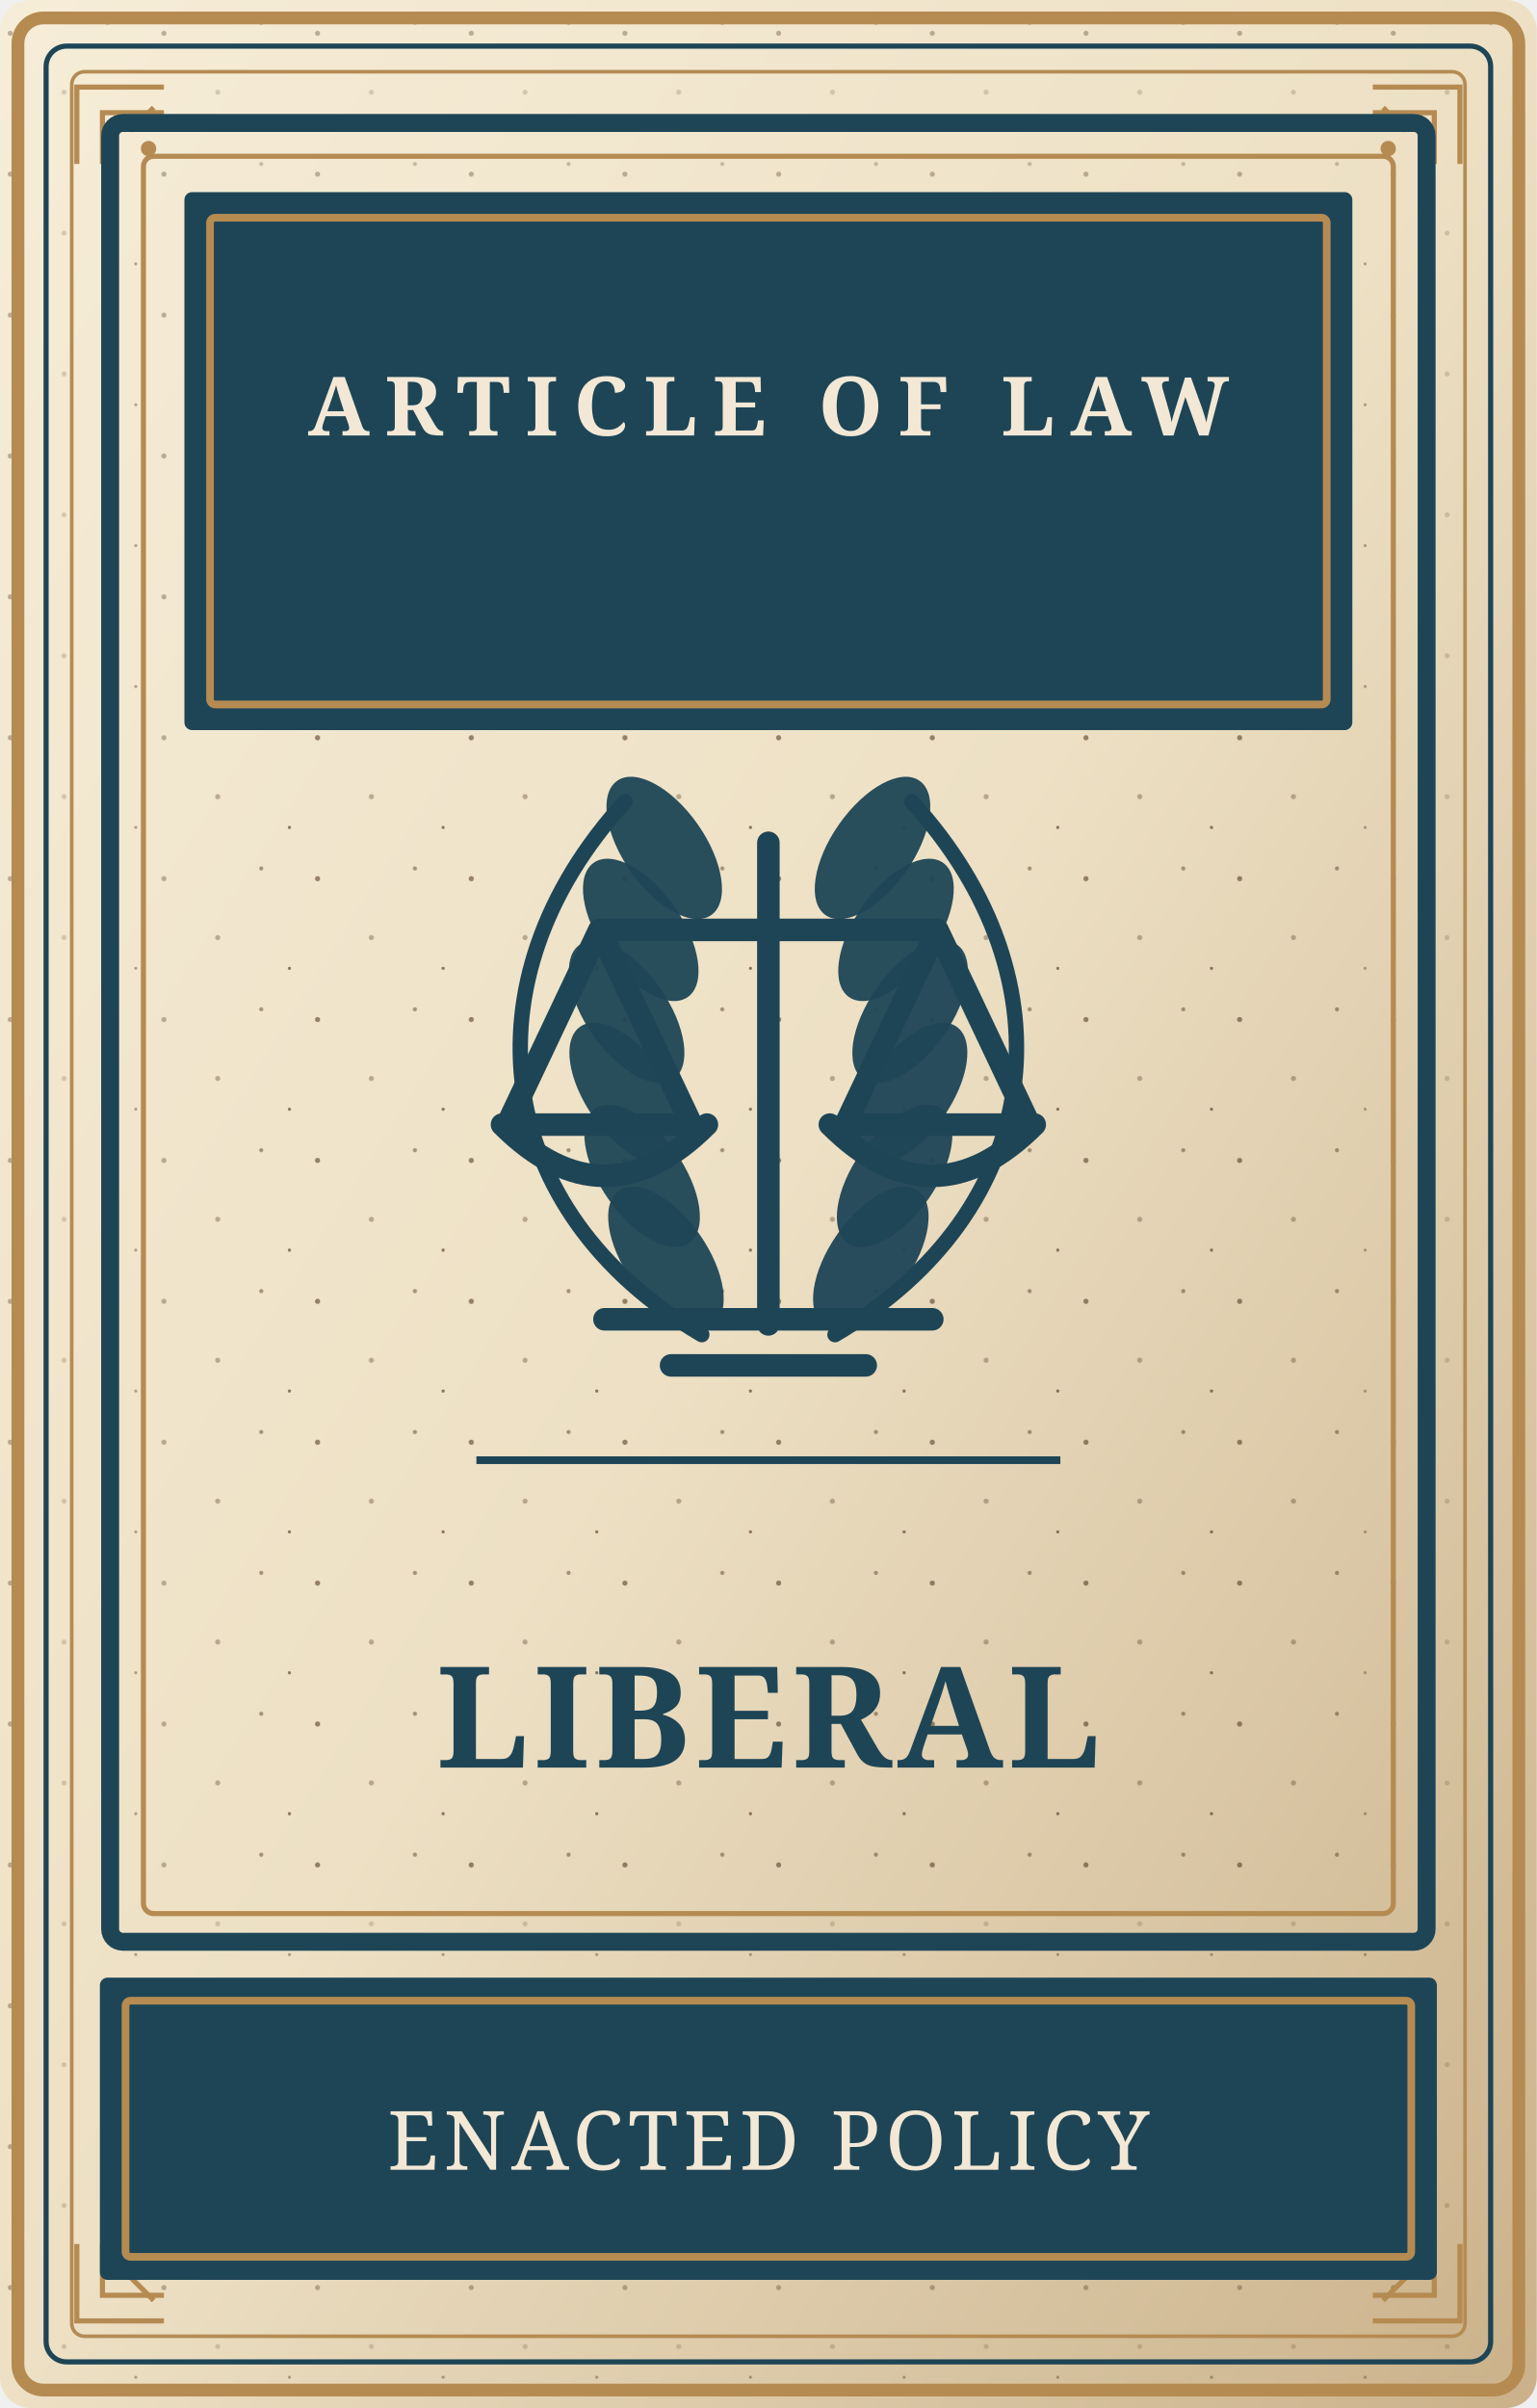
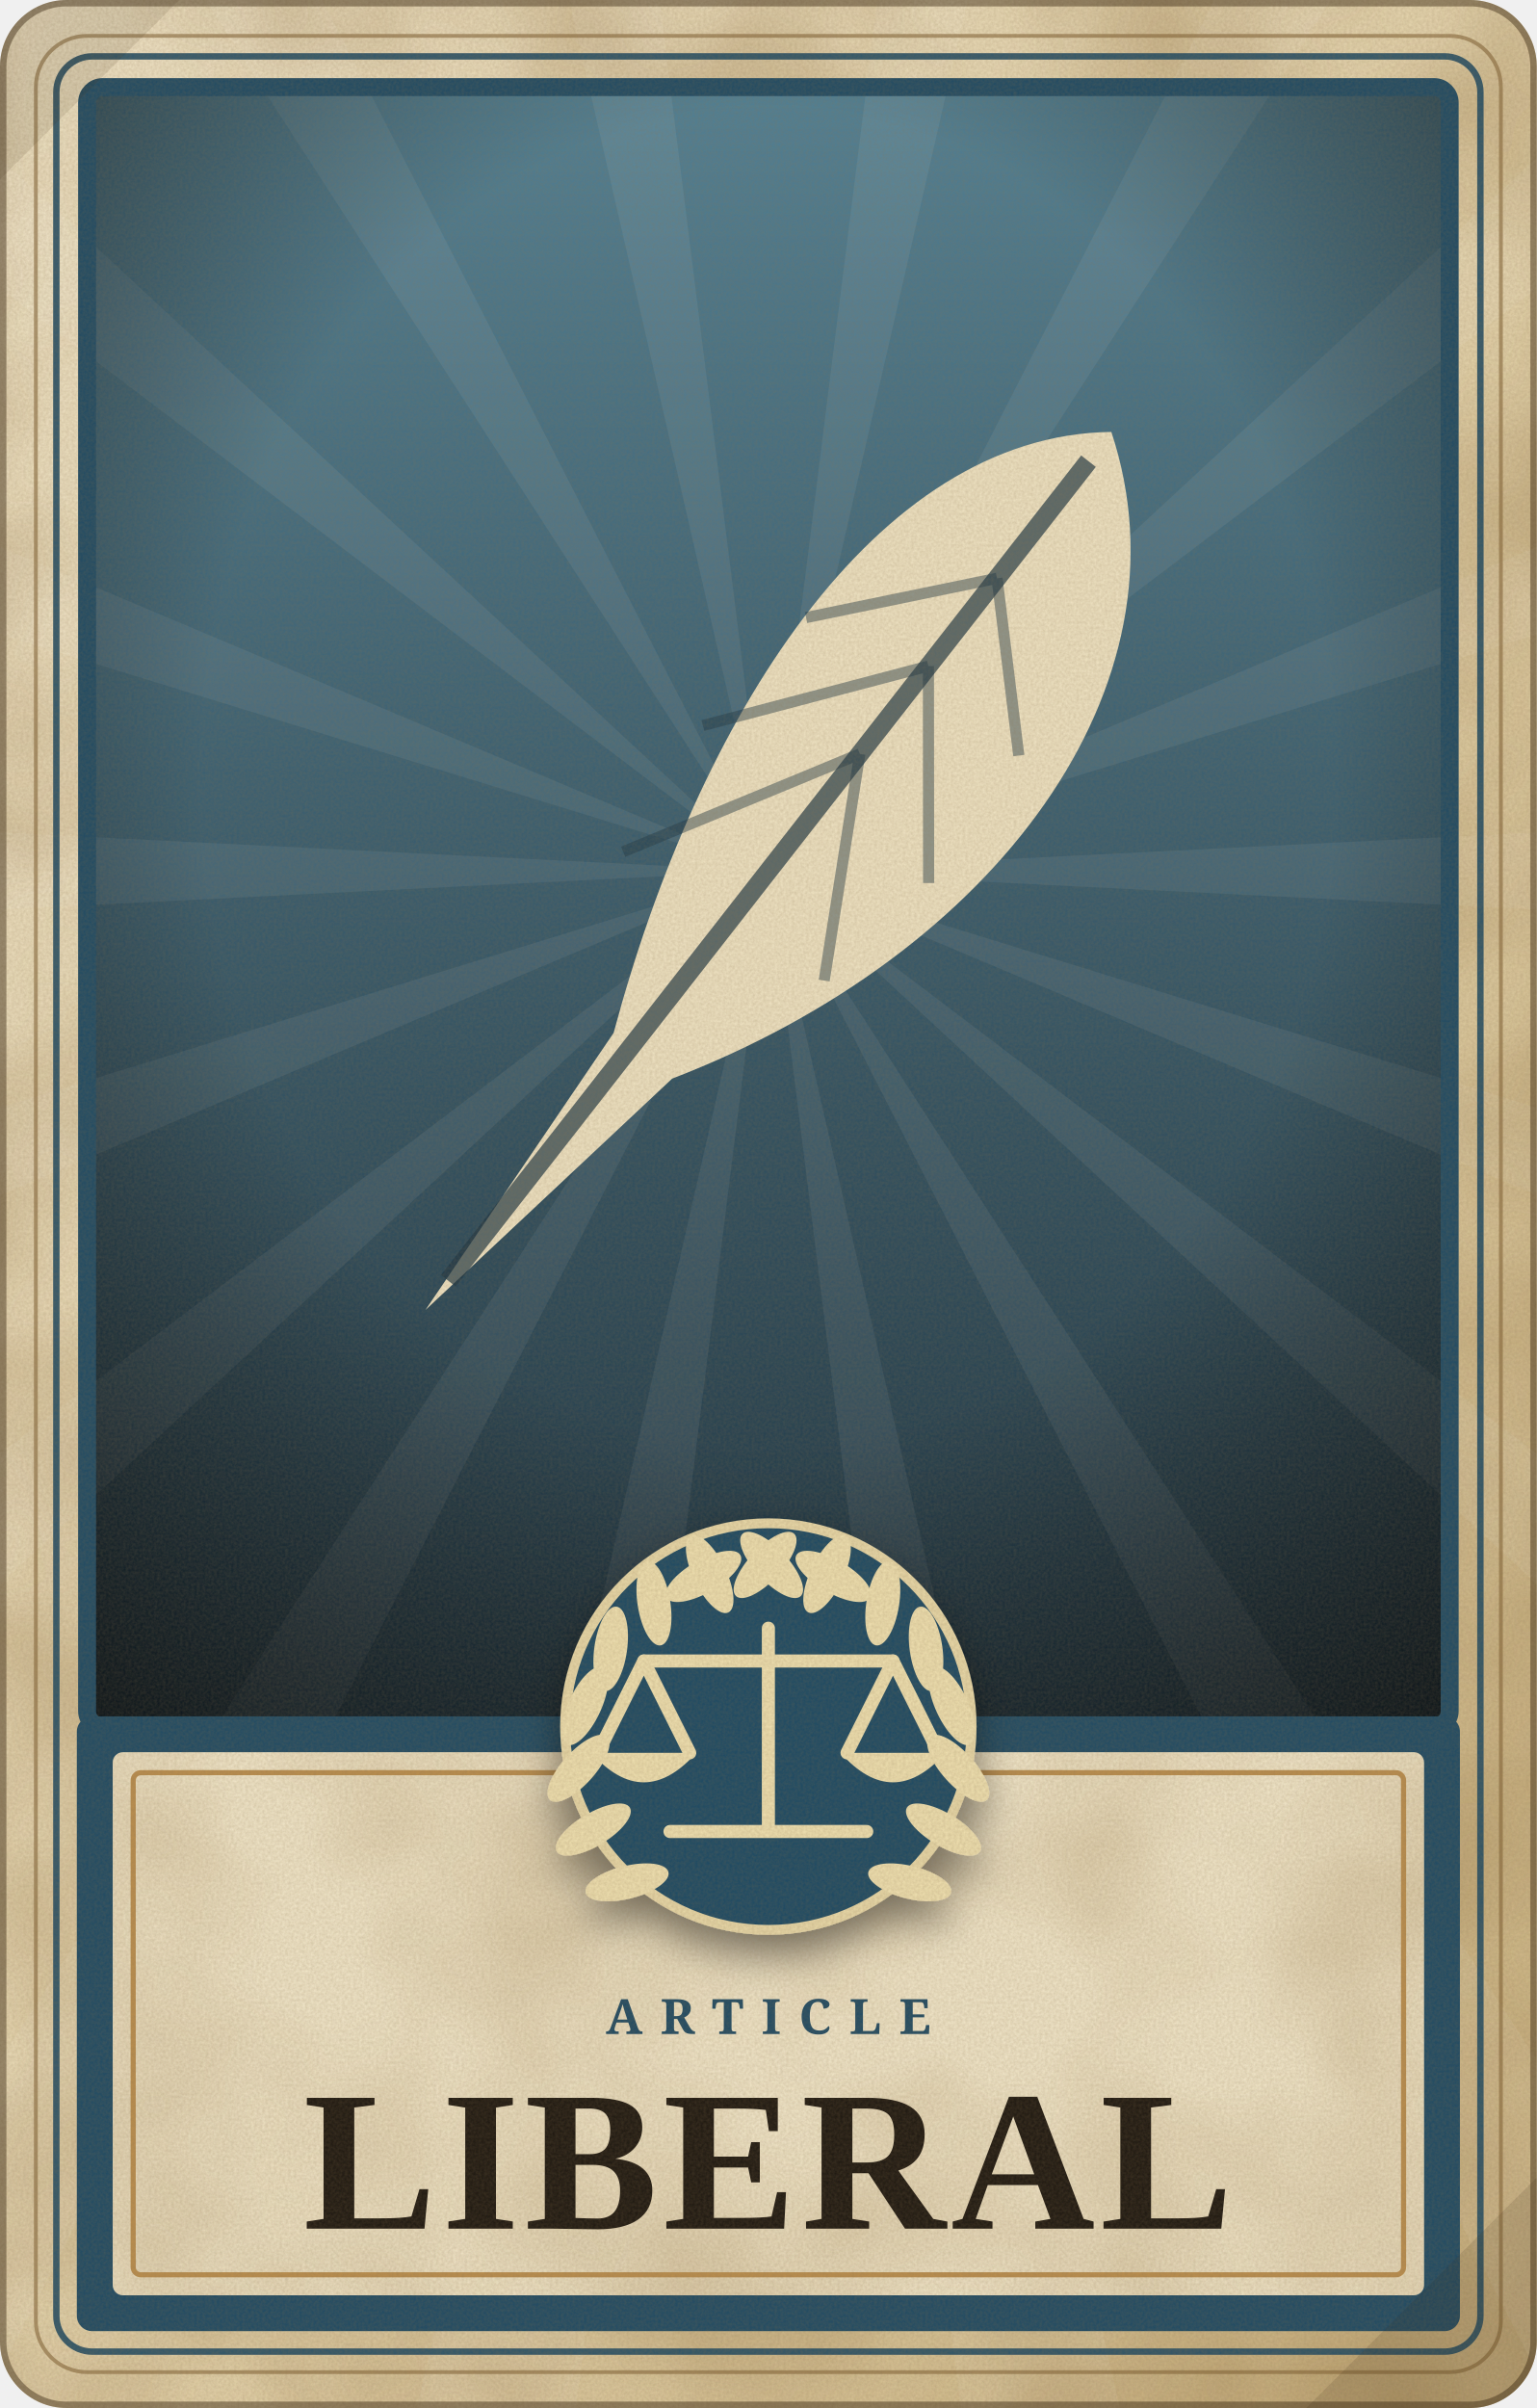
- <svg xmlns="http://www.w3.org/2000/svg" width="600" height="940" viewBox="0 0 600 940" role="img">
+ <svg xmlns="http://www.w3.org/2000/svg" width="600" height="940" viewBox="0 0 600 940">
  <defs>
-     <linearGradient id="paper" x1="0" x2="1" y1="0" y2="1">
-       <stop stop-color="#F6EDD8" />
-       <stop offset=".5" stop-color="#EDE0C4" />
-       <stop offset="1" stop-color="#CAB18A" />
+     <linearGradient id="paper" x1="0" y1="0" x2="1" y2="1">
+       <stop offset="0" stop-color="#efe3c6" />
+       <stop offset=".55" stop-color="#e3d2aa" />
+       <stop offset="1" stop-color="#c9b17f" />
    </linearGradient>
-     <linearGradient id="navy" x1="0" y1="0" x2="1" y2="1">
-       <stop stop-color="#1E4556" />
-       <stop offset="1" stop-color="#102A39" />
+     <linearGradient id="art" x1="0" y1="0" x2="0" y2="1">
+       <stop offset="0" stop-color="#4f7f95" />
+       <stop offset="1" stop-color="#1b3342" />
    </linearGradient>
-     <linearGradient id="red" x1="0" y1="0" x2="1" y2="1">
-       <stop stop-color="#8E322C" />
-       <stop offset="1" stop-color="#541D20" />
-     </linearGradient>
-     <pattern id="grain" x="0" y="0" width="60" height="55" patternUnits="userSpaceOnUse">
-       <circle cx="4" cy="13" r="1" fill="#503621" opacity=".34" />
-       <circle cx="25" cy="36" r="1" fill="#503621" opacity=".19" />
-       <circle cx="42" cy="9" r=".8" fill="#503621" opacity=".27" />
-       <circle cx="53" cy="48" r=".6" fill="#503621" opacity=".4" />
-     </pattern>
-     <pattern id="hatch" width="16" height="16" patternUnits="userSpaceOnUse" patternTransform="rotate(34)">
-       <path d="M0 0 V16" stroke="#F9E5BC" stroke-opacity=".055" stroke-width="2" />
-     </pattern>
+     <radialGradient id="vig" cx=".5" cy=".42" r=".75">
+       <stop offset=".55" stop-color="#000" stop-opacity="0" />
+       <stop offset="1" stop-color="#000" stop-opacity=".62" />
+     </radialGradient>
+     <filter id="grain" x="0" y="0" width="100%" height="100%">
+       <feTurbulence type="fractalNoise" baseFrequency=".9" numOctaves="2" seed="4" />
+       <feColorMatrix values="0 0 0 0 .25  0 0 0 0 .17  0 0 0 0 .08  0 0 0 .55 0" />
+       <feComposite in2="SourceGraphic" operator="in" />
+     </filter>
+     <filter id="stain" x="0" y="0" width="100%" height="100%">
+       <feTurbulence type="fractalNoise" baseFrequency=".012" numOctaves="3" seed="9" />
+       <feColorMatrix values="0 0 0 0 .35  0 0 0 0 .22  0 0 0 0 .08  0 0 0 .9 -.28" />
+       <feComposite in2="SourceGraphic" operator="in" />
+     </filter>
+     <filter id="rough">
+       <feTurbulence type="fractalNoise" baseFrequency=".05" numOctaves="2" seed="2" result="n" />
+       <feDisplacementMap in="SourceGraphic" in2="n" scale="3" />
+     </filter>
+     <filter id="shadow" x="-20%" y="-20%" width="140%" height="140%">
+       <feDropShadow dx="0" dy="6" stdDeviation="6" flood-opacity=".5" />
+     </filter>
+     <clipPath id="card">
+       <rect x="0" y="0" width="600" height="940" rx="26" />
+     </clipPath>
+     <clipPath id="art">
+       <rect x="34" y="34" width="532" height="640" rx="6" />
+     </clipPath>
  </defs>
-   <rect x="0" y="0" width="600" height="940" rx="12" fill="url(#paper)" stroke="none" stroke-width="1" />
-   <rect x="0" y="0" width="600" height="940" rx="12" fill="url(#grain)" stroke="none" stroke-width="1" />
-   <rect x="7" y="7" width="586" height="926" rx="10" fill="none" stroke="#B58B52" stroke-width="5" />
-   <rect x="18" y="18" width="564" height="904" rx="8" fill="none" stroke="#1E4556" stroke-width="2" />
-   <rect x="28" y="28" width="544" height="884" rx="5" fill="none" stroke="#B58B52" stroke-width="1.4" />
-   <g transform="translate(30,30) scale(1)" stroke="#B58B52" fill="none" stroke-width="2">
-     <path d="M0 34 V4 H34 M10 34 V14 H34" />
-     <path d="M21 21 L30 12" />
-     <circle cx="28" cy="28" r="3" fill="#B58B52" stroke="none" />
+   <g clip-path="url(#card)">
+     <rect width="600" height="940" fill="url(#paper)" />
+     <rect width="600" height="940" fill="#fff" filter="url(#stain)" opacity=".8" />
+     <rect x="34" y="34" width="532" height="640" fill="url(#art)" />
+     <g clip-path="url(#art)">
+       <rect x="34" y="34" width="532" height="640" fill="url(#art)" />
+       <path d="M300 340 L999 305 L999 375Z" fill="#fff" opacity=".07" />
+       <path d="M300 340 L969 546 L945 612Z" fill="#fff" opacity=".07" />
+       <path d="M300 340 L858 763 L813 816Z" fill="#fff" opacity=".07" />
+       <path d="M300 340 L680 928 L619 963Z" fill="#fff" opacity=".07" />
+       <path d="M300 340 L456 1022 L387 1035Z" fill="#fff" opacity=".07" />
+       <path d="M300 340 L213 1035 L144 1022Z" fill="#fff" opacity=".07" />
+       <path d="M300 340 L-19 963 L-80 928Z" fill="#fff" opacity=".07" />
+       <path d="M300 340 L-213 816 L-258 763Z" fill="#fff" opacity=".07" />
+       <path d="M300 340 L-345 612 L-369 546Z" fill="#fff" opacity=".07" />
+       <path d="M300 340 L-399 375 L-399 305Z" fill="#fff" opacity=".07" />
+       <path d="M300 340 L-369 134 L-345 68Z" fill="#fff" opacity=".07" />
+       <path d="M300 340 L-258 -83 L-213 -136Z" fill="#fff" opacity=".07" />
+       <path d="M300 340 L-80 -248 L-19 -283Z" fill="#fff" opacity=".07" />
+       <path d="M300 340 L144 -342 L213 -355Z" fill="#fff" opacity=".07" />
+       <path d="M300 340 L387 -355 L456 -342Z" fill="#fff" opacity=".07" />
+       <path d="M300 340 L619 -283 L680 -248Z" fill="#fff" opacity=".07" />
+       <path d="M300 340 L813 -136 L858 -83Z" fill="#fff" opacity=".07" />
+       <path d="M300 340 L945 68 L969 134Z" fill="#fff" opacity=".07" />
+       <g transform="translate(300 340) scale(1.45) rotate(38)">
+         <path d="M0 -150 C60 -110 62 -20 14 60 L0 150 L-6 60 C-40 -20 -50 -110 0 -150Z" fill="#efe3c3" />
+         <path d="M0 -140 V140" stroke="#1b3342" stroke-width="5" opacity=".7" />
+         <path d="M0 -100 L-34 -60 M0 -70 L-38 -20 M0 -40 L-34 20 M0 -100 L34 -66 M0 -70 L36 -24 M0 -40 L30 14" stroke="#1b3342" stroke-width="3" opacity=".45" />
+       </g>
+       <rect x="34" y="34" width="532" height="640" fill="url(#vig)" />
+     </g>
+     <rect x="34" y="34" width="532" height="640" rx="6" fill="none" stroke="#1f4a63" stroke-width="7" />
+     <rect x="22" y="22" width="556" height="896" rx="14" fill="none" stroke="#1f4a63" stroke-width="2.5" opacity=".9" />
+     <rect x="14" y="14" width="572" height="912" rx="20" fill="none" stroke="#7a5a2c" stroke-width="1.5" opacity=".55" />
+     <path d="M26 674 L574 674 L574 712 L560 728 L574 744 L574 900 L26 900 L26 744 L40 728 L26 712 Z" fill="#1f4a63" opacity=".0" />
+     <rect x="30" y="670" width="540" height="240" rx="6" fill="#1f4a63" />
+     <rect x="44" y="684" width="512" height="212" rx="4" fill="#f1e6c9" />
+     <rect x="44" y="684" width="512" height="212" rx="4" fill="#fff" filter="url(#stain)" opacity=".55" />
+     <rect x="52" y="692" width="496" height="196" rx="3" fill="none" stroke="#b98d4e" stroke-width="2" />
+     <text x="300" y="870" text-anchor="middle" font-family="Georgia,'Times New Roman',serif" font-weight="900" font-size="78" fill="#1d1710" letter-spacing="2">LIBERAL</text>
+     <text x="300" y="794" text-anchor="middle" font-family="Georgia,serif" font-weight="700" font-size="19" letter-spacing="7" fill="#1f4a63">ARTICLE</text>
+     <g filter="url(#shadow)" transform="translate(300 674) scale(1.28) translate(-300 -674)">
+       <circle cx="300" cy="674" r="62" fill="#1f4a63" />
+       <circle cx="300" cy="674" r="62" fill="none" stroke="#e8d8a8" stroke-width="3" />
+       <ellipse cx="280.2" cy="628.2" rx="5" ry="13" transform="rotate(60 280.2 628.2)" fill="#efe0b0" />
+       <ellipse cx="299.0" cy="624.7" rx="5" ry="13" transform="rotate(43 299.0 624.7)" fill="#efe0b0" />
+       <ellipse cx="317.9" cy="627.5" rx="5" ry="13" transform="rotate(26 317.9 627.5)" fill="#efe0b0" />
+       <ellipse cx="334.9" cy="636.4" rx="5" ry="13" transform="rotate(9 334.9 636.4)" fill="#efe0b0" />
+       <ellipse cx="348.1" cy="650.3" rx="5" ry="13" transform="rotate(-8 348.1 650.3)" fill="#efe0b0" />
+       <ellipse cx="356.0" cy="667.7" rx="5" ry="13" transform="rotate(-25 356.0 667.7)" fill="#efe0b0" />
+       <ellipse cx="357.9" cy="686.7" rx="5" ry="13" transform="rotate(-42 357.9 686.7)" fill="#efe0b0" />
+       <ellipse cx="353.4" cy="705.4" rx="5" ry="13" transform="rotate(-59 353.4 705.4)" fill="#efe0b0" />
+       <ellipse cx="343.1" cy="721.5" rx="5" ry="13" transform="rotate(-76 343.1 721.5)" fill="#efe0b0" />
+       <ellipse cx="319.8" cy="628.2" rx="5" ry="13" transform="rotate(-60 319.8 628.2)" fill="#efe0b0" />
+       <ellipse cx="301.0" cy="624.7" rx="5" ry="13" transform="rotate(-43 301.0 624.7)" fill="#efe0b0" />
+       <ellipse cx="282.1" cy="627.5" rx="5" ry="13" transform="rotate(-26 282.1 627.5)" fill="#efe0b0" />
+       <ellipse cx="265.1" cy="636.4" rx="5" ry="13" transform="rotate(-9 265.1 636.4)" fill="#efe0b0" />
+       <ellipse cx="251.9" cy="650.3" rx="5" ry="13" transform="rotate(8 251.9 650.3)" fill="#efe0b0" />
+       <ellipse cx="244.0" cy="667.7" rx="5" ry="13" transform="rotate(25 244.0 667.7)" fill="#efe0b0" />
+       <ellipse cx="242.1" cy="686.7" rx="5" ry="13" transform="rotate(42 242.1 686.7)" fill="#efe0b0" />
+       <ellipse cx="246.6" cy="705.4" rx="5" ry="13" transform="rotate(59 246.6 705.4)" fill="#efe0b0" />
+       <ellipse cx="256.9" cy="721.5" rx="5" ry="13" transform="rotate(76 256.9 721.5)" fill="#efe0b0" />
+       <g stroke="#efe0b0" fill="none" stroke-width="4" stroke-linecap="round">
+         <path d="M300 644 V704" />
+         <path d="M270 706 H330" />
+         <path d="M262 654 H338" />
+         <path d="M262 654 L248 682 M262 654 L276 682 M338 654 L324 682 M338 654 L352 682" />
+       </g>
+       <path d="M246 682 Q262 700 278 682 Z M322 682 Q338 700 354 682 Z" fill="#efe0b0" />
+     </g>
+     <rect width="600" height="940" fill="#fff" filter="url(#grain)" opacity=".5" />
+     <rect width="600" height="940" rx="26" fill="none" stroke="#3a2813" stroke-opacity=".45" stroke-width="5" />
+     <path d="M0 0 L70 0 L0 70 Z" fill="#3a2a14" opacity=".12" />
+     <path d="M600 940 L510 940 L600 850 Z" fill="#3a2a14" opacity=".14" />
  </g>
-   <g transform="translate(570 30) scale(-1 1)">
-     <g transform="translate(0,0) scale(1)" stroke="#B58B52" fill="none" stroke-width="2">
-       <path d="M0 34 V4 H34 M10 34 V14 H34" />
-       <path d="M21 21 L30 12" />
-       <circle cx="28" cy="28" r="3" fill="#B58B52" stroke="none" />
-     </g>
-   </g>
-   <g transform="translate(30 910) scale(1 -1)">
-     <g transform="translate(0,0) scale(1)" stroke="#B58B52" fill="none" stroke-width="2">
-       <path d="M0 34 V4 H34 M10 34 V14 H34" />
-       <path d="M21 21 L30 12" />
-       <circle cx="28" cy="28" r="3" fill="#B58B52" stroke="none" />
-     </g>
-   </g>
-   <g transform="translate(570 910) scale(-1 -1)">
-     <g transform="translate(0,0) scale(1)" stroke="#B58B52" fill="none" stroke-width="2">
-       <path d="M0 34 V4 H34 M10 34 V14 H34" />
-       <path d="M21 21 L30 12" />
-       <circle cx="28" cy="28" r="3" fill="#B58B52" stroke="none" />
-     </g>
-   </g>
-   <rect x="43" y="48" width="514" height="710" rx="5" fill="none" stroke="#1E4556" stroke-width="7" />
-   <rect x="56" y="61" width="488" height="686" rx="4" fill="none" stroke="#B58B52" stroke-width="2" />
-   <rect x="69" y="74" width="462" height="660" rx="4" fill="url(#grain)" stroke="none" stroke-width="1" />
-   <rect x="72" y="75" width="456" height="210" rx="3" fill="#1E4556" stroke="none" stroke-width="1" />
-   <rect x="82" y="85" width="436" height="190" rx="2" fill="none" stroke="#B58B52" stroke-width="3" />
-   <g transform="translate(300,435) scale(2)" fill="none" stroke="#1E4556" stroke-width="3" stroke-linecap="round">
-     <path d="M-13 43 C-54 19 -60 -26 -28 -61 M13 43 C54 19 60 -26 28 -61" />
-     <ellipse cx="-20.0" cy="28" rx="8" ry="16" fill="#1E4556" stroke="none" transform="rotate(-35 -20.0 28)" opacity=".95" />
-     <ellipse cx="-24.648" cy="12" rx="8" ry="16" fill="#1E4556" stroke="none" transform="rotate(-35 -24.64828 12)" opacity=".95" />
-     <ellipse cx="-27.566" cy="-4" rx="8" ry="16" fill="#1E4556" stroke="none" transform="rotate(-35 -27.56627 -4)" opacity=".95" />
-     <ellipse cx="-27.668" cy="-20" rx="8" ry="16" fill="#1E4556" stroke="none" transform="rotate(-35 -27.66777 -20)" opacity=".95" />
-     <ellipse cx="-24.915" cy="-36" rx="8" ry="16" fill="#1E4556" stroke="none" transform="rotate(-35 -24.91499 -36)" opacity=".95" />
-     <ellipse cx="-20.333" cy="-52" rx="8" ry="16" fill="#1E4556" stroke="none" transform="rotate(-35 -20.33265 -52)" opacity=".95" />
-     <ellipse cx="20.0" cy="28" rx="8" ry="16" fill="#1E4556" stroke="none" transform="rotate(35 20.0 28)" opacity=".95" />
-     <ellipse cx="24.648" cy="12" rx="8" ry="16" fill="#1E4556" stroke="none" transform="rotate(35 24.64828 12)" opacity=".95" />
-     <ellipse cx="27.566" cy="-4" rx="8" ry="16" fill="#1E4556" stroke="none" transform="rotate(35 27.56627 -4)" opacity=".95" />
-     <ellipse cx="27.668" cy="-20" rx="8" ry="16" fill="#1E4556" stroke="none" transform="rotate(35 27.66777 -20)" opacity=".95" />
-     <ellipse cx="24.915" cy="-36" rx="8" ry="16" fill="#1E4556" stroke="none" transform="rotate(35 24.91499 -36)" opacity=".95" />
-     <ellipse cx="20.333" cy="-52" rx="8" ry="16" fill="#1E4556" stroke="none" transform="rotate(35 20.33265 -52)" opacity=".95" />
-   </g>
-   <g transform="translate(300,439) scale(2)" stroke="#1E4556" fill="none" stroke-width="4.4" stroke-linejoin="round" stroke-linecap="round">
-     <path d="M0 -55 V39 M-33 -38 H33 M-33 -38 L-51 0 H-15 Z M33 -38 L15 0 H51 Z M-52 0 Q-32 20 -12 0 M12 0 Q32 20 52 0 M-32 38 H32 M-19 47 H19" />
-   </g>
-   <line x1="186" y1="570" x2="414" y2="570" stroke="#1E4556" stroke-width="3" />
-   <text x="300" y="170" text-anchor="middle" font-family="EB Garamond,serif" font-weight="600" font-size="32" fill="#F2E8D5" letter-spacing="6">ARTICLE OF LAW</text>
-   <text x="300" y="690" text-anchor="middle" font-family="EB Garamond,serif" font-weight="700" font-size="55" fill="#1E4556" letter-spacing="2">LIBERAL</text>
-   <rect x="39" y="772" width="522" height="118" rx="3" fill="#1E4556" stroke="none" stroke-width="1" />
-   <rect x="49" y="781" width="502" height="100" rx="2" fill="none" stroke="#B58B52" stroke-width="3" />
-   <text x="300" y="847" text-anchor="middle" font-family="EB Garamond,serif" font-weight="500" font-size="32" fill="#F2E8D5" letter-spacing="2">ENACTED POLICY</text>
</svg>
